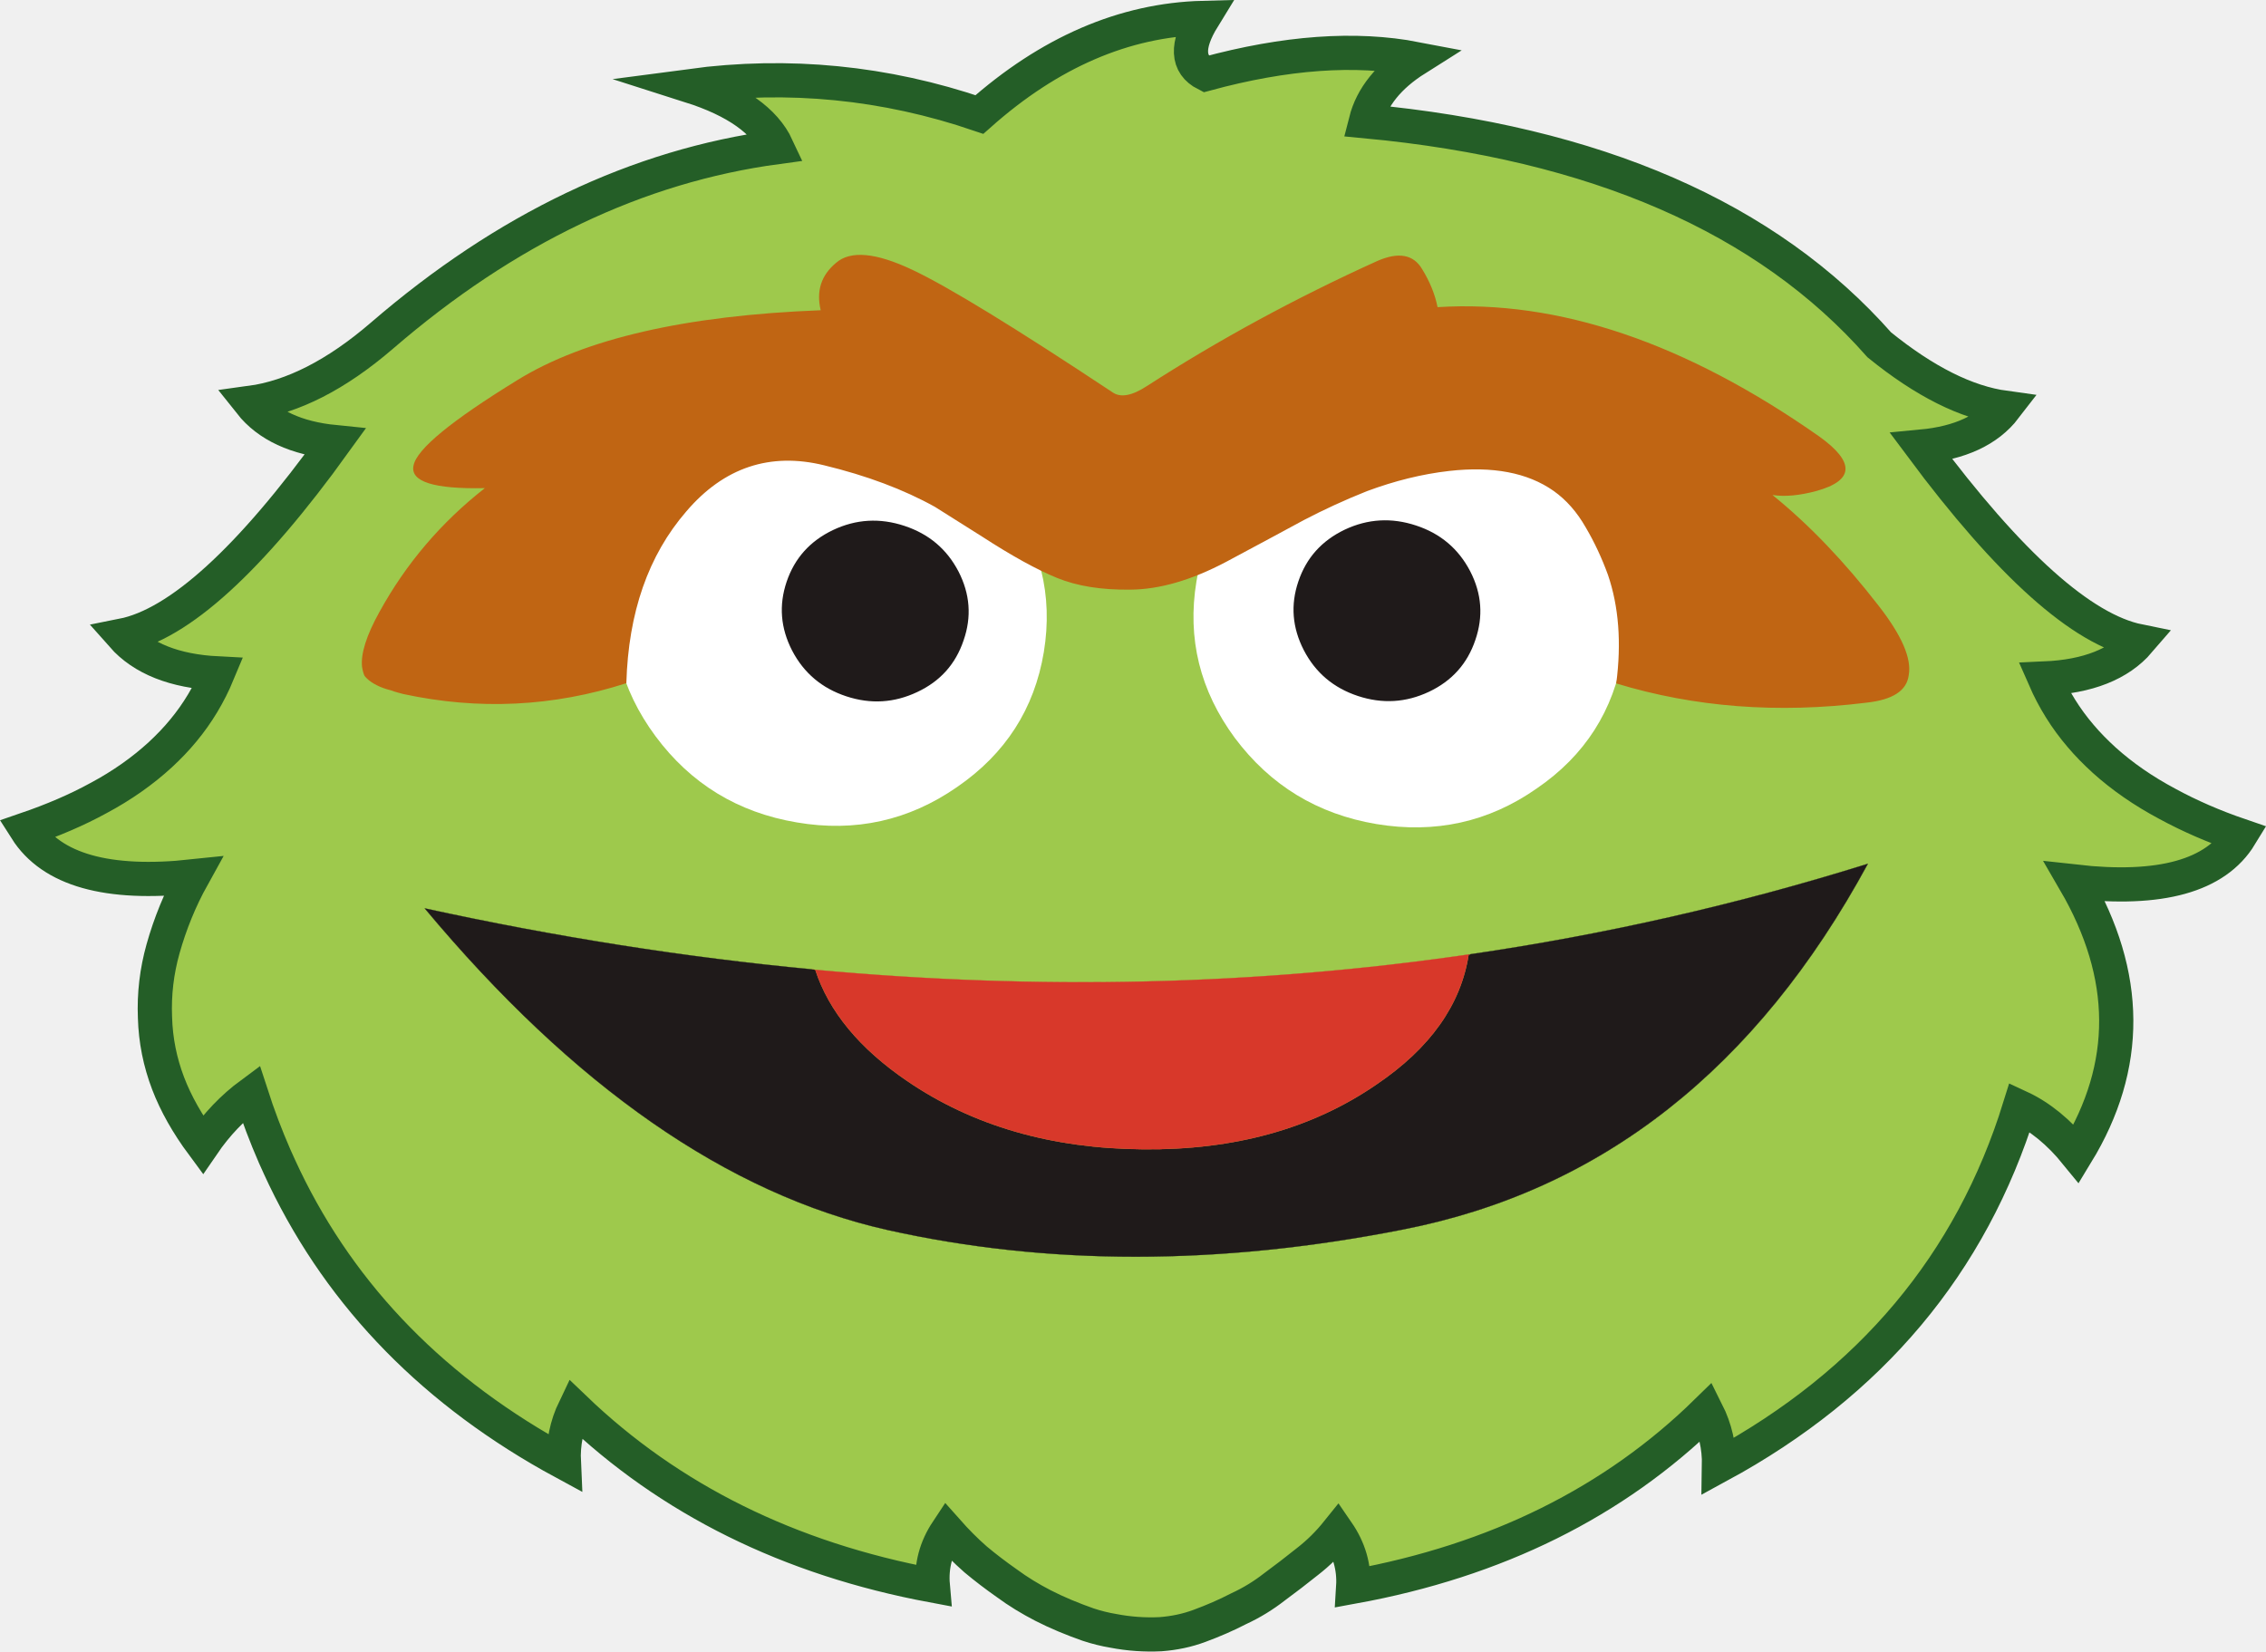
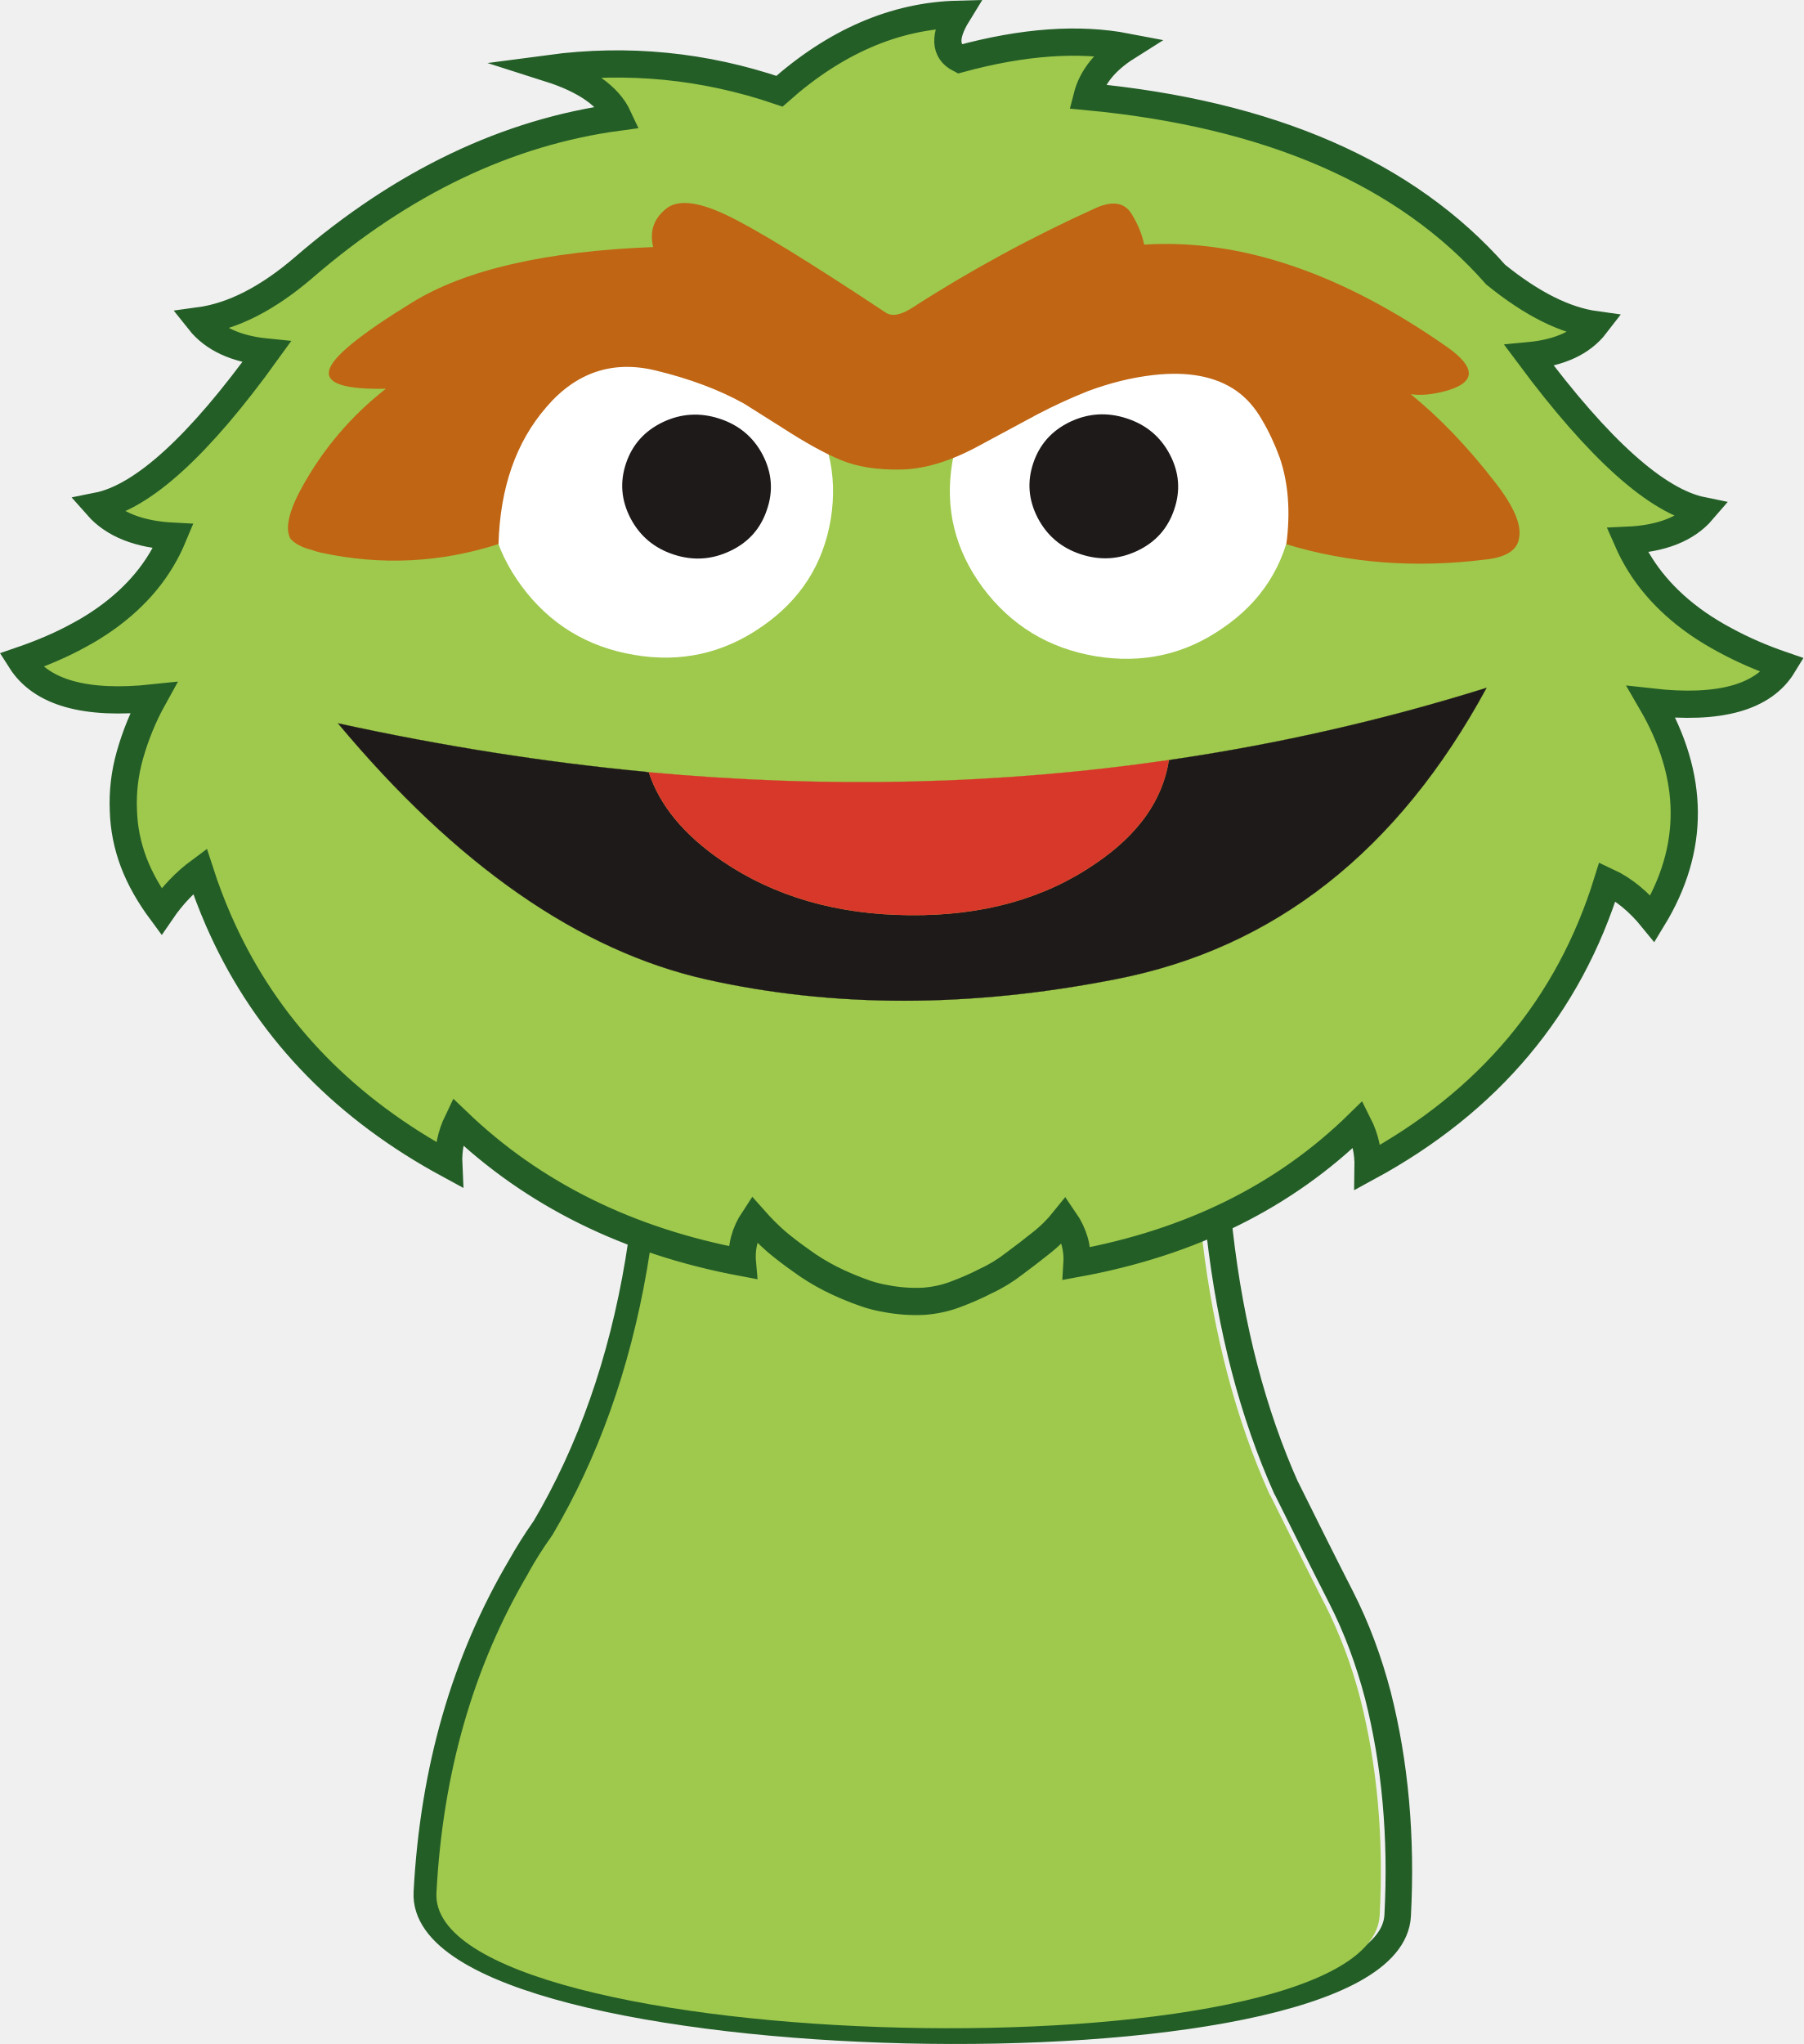
- <svg xmlns="http://www.w3.org/2000/svg" version="1.1" id="レイヤー_1" x="0px" y="0px" width="135.678px" height="98.909px" viewBox="0 0 135.678 98.909" enable-background="new 0 0 135.678 98.909" xml:space="preserve">
-   <g>
-     <path fill="#9EC94C" d="M115.051,26.747c2.307-0.218,3.973-0.99,4.998-2.323c-2.314-0.317-4.814-1.572-7.527-3.771   c-6.725-7.628-16.972-12.093-30.744-13.39c0.369-1.451,1.371-2.699,3.004-3.73c-3.63-0.697-7.814-0.396-12.584,0.901   c-1.129-0.575-1.182-1.701-0.162-3.361c-4.726,0.124-9.202,2.06-13.395,5.786c-5.648-1.926-11.419-2.492-17.303-1.708   c2.722,0.867,4.45,2.086,5.181,3.661c-8.353,1.126-16.233,4.891-23.656,11.296c-2.715,2.339-5.343,3.68-7.877,4.023   c1.063,1.342,2.748,2.117,5.06,2.349c-5.079,7.049-9.322,10.912-12.718,11.587c1.217,1.38,3.125,2.134,5.705,2.265   c-0.512,1.234-1.197,2.384-2.057,3.418c-0.42,0.512-0.879,0.986-1.375,1.448c-1.058,0.971-2.285,1.842-3.705,2.6   c-1.294,0.711-2.744,1.329-4.335,1.875c1.539,2.428,4.865,3.364,9.978,2.817c-0.767,1.383-1.355,2.832-1.776,4.33   c-0.379,1.348-0.542,2.721-0.484,4.119c0.038,1.365,0.304,2.678,0.784,3.938c0.467,1.227,1.166,2.455,2.073,3.68   c0.834-1.221,1.8-2.229,2.898-3.039c0.417,1.289,0.885,2.527,1.415,3.74c0.188,0.426,0.387,0.852,0.587,1.275   c3.469,7.207,9.049,12.896,16.723,17.053c-0.054-1.137,0.164-2.209,0.655-3.23c5.679,5.447,12.818,8.992,21.438,10.604   c-0.104-1.18,0.19-2.262,0.86-3.271c0.523,0.59,1.086,1.164,1.699,1.701c0.588,0.492,1.209,0.965,1.86,1.422   c0.692,0.512,1.42,0.951,2.171,1.34c0.859,0.439,1.766,0.814,2.712,1.146c0.488,0.162,0.995,0.289,1.513,0.375   c0.931,0.18,1.873,0.246,2.827,0.199c0.812-0.062,1.583-0.223,2.313-0.494c0.834-0.309,1.615-0.646,2.357-1.031   c0.785-0.361,1.49-0.799,2.139-1.305c0.665-0.488,1.326-0.998,1.979-1.52c0.66-0.512,1.264-1.109,1.795-1.771   c0.698,1.016,1.019,2.102,0.945,3.277c8.58-1.564,15.627-5.066,21.164-10.488c0.518,1.027,0.762,2.104,0.74,3.242   c9.09-4.938,15.094-12.096,18.002-21.471c1.223,0.566,2.354,1.494,3.402,2.785c3.205-5.254,3.174-10.676-0.094-16.295   c5.124,0.578,8.429-0.34,9.903-2.759c-1.606-0.551-3.056-1.185-4.368-1.899c-1.441-0.767-2.703-1.644-3.788-2.621   c-0.508-0.464-0.979-0.94-1.411-1.452c-0.891-1.041-1.602-2.192-2.145-3.434c2.578-0.114,4.465-0.858,5.644-2.232   C124.657,37.708,120.315,33.821,115.051,26.747" />
-     <path fill="none" stroke="#245E27" stroke-width="2.048" stroke-linecap="round" stroke-miterlimit="10" d="M115.051,26.747   c5.264,7.074,9.605,10.961,13.021,11.655c-1.179,1.374-3.065,2.118-5.644,2.232c0.543,1.241,1.254,2.393,2.145,3.434   c0.432,0.512,0.903,0.988,1.411,1.452c1.085,0.978,2.347,1.854,3.788,2.621c1.312,0.715,2.762,1.349,4.368,1.899   c-1.475,2.419-4.779,3.337-9.903,2.759c3.268,5.619,3.299,11.041,0.094,16.295c-1.049-1.291-2.18-2.219-3.402-2.785   c-2.908,9.375-8.912,16.533-18.002,21.471c0.021-1.139-0.223-2.215-0.74-3.242c-5.537,5.422-12.584,8.924-21.164,10.488   c0.073-1.176-0.247-2.262-0.945-3.277c-0.531,0.662-1.135,1.26-1.795,1.771c-0.652,0.521-1.313,1.031-1.979,1.52   c-0.648,0.506-1.354,0.943-2.139,1.305c-0.742,0.385-1.523,0.723-2.357,1.031c-0.73,0.271-1.502,0.432-2.313,0.494   c-0.954,0.047-1.896-0.02-2.827-0.199c-0.518-0.086-1.024-0.213-1.513-0.375c-0.946-0.332-1.854-0.707-2.712-1.146   c-0.751-0.389-1.479-0.828-2.171-1.34c-0.651-0.457-1.272-0.93-1.86-1.422c-0.613-0.537-1.176-1.111-1.699-1.701   c-0.67,1.01-0.964,2.092-0.86,3.271c-8.619-1.611-15.759-5.156-21.438-10.604c-0.492,1.021-0.709,2.094-0.655,3.23   c-7.674-4.156-13.254-9.846-16.723-17.053c-0.201-0.424-0.399-0.85-0.587-1.275c-0.529-1.213-0.998-2.451-1.415-3.74   c-1.098,0.811-2.064,1.818-2.898,3.039c-0.907-1.225-1.606-2.453-2.073-3.68c-0.48-1.26-0.746-2.572-0.784-3.938   c-0.058-1.398,0.105-2.771,0.484-4.119c0.421-1.498,1.009-2.947,1.776-4.33c-5.113,0.547-8.439-0.389-9.978-2.817   c1.591-0.546,3.041-1.164,4.335-1.875c1.42-0.758,2.646-1.629,3.705-2.6c0.497-0.462,0.956-0.937,1.375-1.448   c0.859-1.034,1.544-2.184,2.057-3.418c-2.58-0.131-4.487-0.885-5.705-2.265c3.396-0.675,7.639-4.538,12.718-11.587   c-2.312-0.231-3.997-1.007-5.06-2.349c2.534-0.344,5.162-1.685,7.877-4.023c7.423-6.405,15.304-10.17,23.656-11.296   c-0.731-1.575-2.459-2.794-5.181-3.661c5.884-0.786,11.655-0.218,17.303,1.708c4.193-3.727,8.669-5.662,13.395-5.786   c-1.02,1.66-0.967,2.786,0.162,3.361c4.77-1.297,8.954-1.599,12.584-0.901c-1.633,1.031-2.635,2.279-3.004,3.73   c13.772,1.297,24.02,5.762,30.744,13.39c2.713,2.198,5.213,3.453,7.527,3.771C119.024,25.757,117.358,26.529,115.051,26.747z" />
-     <path fill="#D8382A" d="M88.027,57.15c-0.036,0.014-0.065,0.012-0.089,0.012l0.088,0.012C88.028,57.162,88.028,57.162,88.027,57.15   " />
-     <path fill="#1F1A1A" d="M87.938,57.162c-0.467,3.012-2.301,5.605-5.52,7.783c-3.848,2.646-8.5,3.936-13.967,3.883   c-5.483-0.041-10.192-1.4-14.133-4.088c-2.85-1.943-4.686-4.16-5.503-6.66c-0.065-0.016-0.142-0.014-0.204-0.027   c-7.619-0.721-15.346-1.943-23.181-3.652c8.918,10.686,18.159,17.109,27.715,19.262c9.558,2.135,19.832,2.139,30.802-0.018   c11.922-2.316,21.227-9.625,27.891-21.914c-7.799,2.439-15.74,4.242-23.812,5.42c0.001,0.012,0.001,0.012-0.001,0.023   L87.938,57.162z" />
-     <path fill="#D8382A" d="M82.418,64.945c3.219-2.178,5.053-4.771,5.52-7.783c-12.701,1.852-25.734,2.154-39.123,0.918   c0.817,2.5,2.653,4.717,5.503,6.66c3.94,2.688,8.649,4.047,14.133,4.088C73.918,68.88,78.571,67.593,82.418,64.945" />
-     <path fill="none" stroke="#1F1A1A" stroke-width="0.013" stroke-linecap="round" stroke-linejoin="round" stroke-miterlimit="10" d="   M88.027,57.15c8.071-1.178,16.013-2.98,23.812-5.42c-6.664,12.289-15.969,19.598-27.891,21.914   C72.977,75.8,62.703,75.796,53.142,73.66c-9.552-2.15-18.793-8.574-27.711-19.26c7.835,1.709,15.562,2.932,23.181,3.652" />
-     <path fill="none" stroke="#D8382A" stroke-width="0.013" stroke-linecap="round" stroke-linejoin="round" stroke-miterlimit="10" d="   M48.611,58.052c0.062,0.014,0.139,0.012,0.204,0.027c13.389,1.236,26.421,0.934,39.123-0.918c0.023,0,0.053,0.002,0.089-0.012    M48.815,58.08c0.817,2.5,2.653,4.717,5.503,6.66c3.94,2.688,8.649,4.047,14.133,4.088c5.467,0.055,10.12-1.234,13.967-3.883   c3.219-2.178,5.053-4.771,5.52-7.783" />
-     <path fill="#FFFFFF" d="M86.436,24.661c-3.527-0.598-6.726,0.094-9.631,2.084c-2.902,1.977-4.619,4.673-5.168,8.08   c-0.562,3.413,0.212,6.537,2.299,9.369c2.127,2.842,4.945,4.562,8.475,5.157c3.518,0.585,6.72-0.116,9.592-2.124   c2.9-1.978,4.619-4.682,5.182-8.094c0.551-3.409-0.225-6.521-2.314-9.338C92.76,26.952,89.952,25.232,86.436,24.661" />
-     <path fill="#FFFFFF" d="M36.936,34.742c-0.56,3.396,0.216,6.513,2.316,9.353c2.112,2.845,4.932,4.566,8.461,5.159   c3.502,0.6,6.704-0.114,9.59-2.118c2.903-1.994,4.632-4.688,5.197-8.085c0.56-3.409-0.216-6.536-2.341-9.365   c-2.102-2.845-4.907-4.55-8.407-5.122c-3.53-0.597-6.746,0.105-9.646,2.084C39.232,28.627,37.514,31.333,36.936,34.742" />
-     <path fill="#1F1A1A" d="M88.028,34.21c-0.703-1.351-1.783-2.258-3.24-2.738c-1.473-0.487-2.893-0.401-4.27,0.248   c-1.383,0.662-2.301,1.691-2.778,3.1c-0.476,1.405-0.366,2.774,0.329,4.123c0.701,1.349,1.779,2.257,3.24,2.74   c1.461,0.482,2.873,0.396,4.252-0.253c1.379-0.653,2.299-1.686,2.776-3.102C88.821,36.922,88.722,35.555,88.028,34.21" />
-     <path fill="#1F1A1A" d="M57.391,34.227c-0.704-1.351-1.783-2.254-3.243-2.735c-1.47-0.485-2.89-0.402-4.268,0.25   c-1.383,0.66-2.302,1.689-2.779,3.095c-0.476,1.411-0.365,2.778,0.327,4.124c0.706,1.352,1.786,2.259,3.244,2.74   c1.458,0.482,2.872,0.396,4.251-0.257c1.381-0.648,2.297-1.678,2.774-3.099C58.185,36.943,58.082,35.573,57.391,34.227" />
-     <path fill="#C06513" d="M85.145,16.107c-0.516-0.866-1.408-1.03-2.665-0.483c-4.909,2.221-9.519,4.731-13.827,7.508   c-0.881,0.571-1.553,0.695-2.032,0.368c-5.866-3.89-9.857-6.334-11.998-7.343c-2.178-1.029-3.7-1.173-4.568-0.412   c-0.881,0.736-1.191,1.67-0.915,2.835c-8.11,0.313-14.153,1.711-18.144,4.173c-3.967,2.438-6.045,4.143-6.236,5.128   c-0.208,0.964,1.214,1.418,4.271,1.353c-2.605,2.04-4.715,4.509-6.312,7.415c-0.783,1.411-1.129,2.509-1.04,3.298   c0.012,0.102,0.039,0.199,0.068,0.312c0.015,0.063,0.04,0.111,0.054,0.163c0.039,0.086,0.104,0.15,0.17,0.213   c0.168,0.163,0.366,0.289,0.583,0.4c0.274,0.141,0.574,0.241,0.872,0.314c0.232,0.089,0.476,0.153,0.724,0.216   c4.512,0.974,8.973,0.762,13.353-0.65c0.122-4.235,1.314-7.656,3.591-10.288c2.244-2.629,5.008-3.557,8.254-2.76   c2.548,0.617,4.764,1.448,6.634,2.49l2.808,1.77c1.793,1.165,3.302,1.994,4.506,2.486c1.193,0.488,2.651,0.722,4.38,0.7   c1.752-0.011,3.668-0.567,5.753-1.671c2.089-1.119,3.638-1.95,4.649-2.5c1.168-0.609,2.42-1.191,3.768-1.727   c1.658-0.617,3.301-1.026,4.926-1.21c2.611-0.295,4.693,0.101,6.244,1.19c0.766,0.541,1.404,1.269,1.926,2.183   c0.537,0.91,0.977,1.865,1.336,2.852c0.645,1.888,0.814,4.062,0.496,6.5c4.674,1.426,9.668,1.812,14.984,1.152   c1.572-0.173,2.413-0.716,2.529-1.653c0.182-0.998-0.428-2.392-1.807-4.156c-2.045-2.641-4.162-4.859-6.352-6.628   c0.751,0.116,1.625,0.03,2.641-0.243c2.248-0.628,2.312-1.716,0.164-3.259c-8.004-5.619-15.631-8.204-22.859-7.748   C85.924,17.633,85.616,16.871,85.145,16.107" />
+ <svg xmlns="http://www.w3.org/2000/svg" version="1.1" x="0px" y="0px" width="135.676px" height="153.736px" viewBox="0 0 135.676 153.736" enable-background="new 0 0 135.676 153.736" xml:space="preserve">
+   <g id="レイヤー_4" display="none">
+     <g display="inline">
+       <path fill="#245E27" d="M92.109,98.229c-2.758,0.1-5.76,2.016-9.031,5.765c-0.035,0.022-0.051,0.053-0.068,0.083    c-2.469,3.539-4.279,6.787-5.43,9.761c-3.836-0.797-6.703,0.082-8.609,2.655c-1.971,2.489-2.898,6.75-2.789,12.802    c-1.484,11.33-9.518,27.458-24.109,48.373c-0.148,0.181-0.207,0.394-0.174,0.633c0.014,0.228,0.102,0.427,0.26,0.602    l14.637,15.487c0.133,0.131,0.281,0.221,0.475,0.27c0.176,0.054,0.363,0.054,0.553,0.014c0.182-0.035,0.34-0.134,0.475-0.262    c19.709-19.292,36.006-38.16,48.861-56.611c0.186-0.145,0.363-0.271,0.551-0.414c0.008-0.014,0.02-0.021,0.029-0.034    c2.248-1.967,3.334-4.128,3.252-6.499c-0.006-0.024-0.012-0.048-0.004-0.063c-0.264-2.944-1.594-4.947-3.998-6.016    c-1.326-0.604-2.598-0.988-3.814-1.139c0.527-2.408,0.023-4.398-1.514-5.986c-1.326-1.409-3.074-2.246-5.25-2.506    c2.322-5.354,2.971-9.424,1.963-12.194C97.215,99.581,95.127,98.008,92.109,98.229 M92.227,100.223l0.012-0.002    c1.982-0.072,3.383,1.042,4.172,3.354c0.826,2.576,0.068,6.428-2.25,11.559c-2.084,0.366-3.785,1.425-5.125,3.19    c-1.385,1.805-2.246,4.044-2.574,6.711c-0.375,2.87,0.264,4.993,1.893,6.346c1.58,1.362,3.365,1.969,5.355,1.829l0.012,0.006    c0.039-0.01,0.08-0.006,0.123-0.004c-0.164,2.644,0.379,4.545,1.641,5.685c1.385,1.471,3.705,1.861,6.986,1.176    c0.025-0.006,0.049-0.013,0.088-0.024c0.211-0.059,0.432-0.132,0.637-0.203c-12.252,17.097-27.447,34.571-45.6,52.408    L44.24,178.126c14.584-20.991,22.578-37.21,24.002-48.644c-0.002-0.05-0.004-0.103-0.002-0.142    c-0.104-5.495,0.695-9.383,2.393-11.66c1.582-1.992,3.99-2.574,7.219-1.726c2.338,1.153,3.793,2.853,4.354,5.123    c0.578,2.373,0.52,4.508-0.162,6.401l0.012-0.001l0.004,0.009c-0.672,1.762-1.674,2.949-3.002,3.583    c-1.225,0.55-2.344,0.486-3.383-0.196c-1.111-0.77-2.52-2.377-4.24-4.831c-0.119,0.087-0.189,0.262-0.193,0.508    c-0.02,0.255,0.178,0.992,0.562,2.249c0.391,1.251,1.291,2.497,2.699,3.728c1.662,1.105,3.471,1.227,5.43,0.352    c1.834-0.81,3.189-2.387,4.061-4.725c0.84-2.223,0.92-4.739,0.227-7.534c-0.639-2.614-2.201-4.646-4.711-6.061    c1.096-2.84,2.832-5.942,5.166-9.312C87.457,102.081,89.965,100.405,92.227,100.223 M88.514,125.281    c0.287-2.302,1.02-4.225,2.193-5.775c1.09-1.435,2.512-2.262,4.268-2.47l0.012-0.004l0.012-0.003    c2.191,0.038,3.91,0.69,5.139,1.969c1.146,1.252,1.441,2.857,0.857,4.815c-0.016,0.003-0.016,0.003-0.01,0.016    c-0.039,0.101-0.072,0.215-0.104,0.325c-0.023,0.022-0.027,0.048-0.031,0.077l0.004,0.01l-0.004,0.029    c-0.016,0.004-0.012,0.015-0.006,0.025c-0.012,0.019-0.012,0.019-0.02,0.032l0.006,0.015c-0.672,1.928-1.676,3.521-2.992,4.784    l-0.014,0.007c-0.984,0.924-1.998,1.542-3.031,1.861c-0.066,0.004-0.117,0.018-0.162,0.046c-0.361,0.088-0.711,0.146-1.064,0.18    c-1.428,0.089-2.705-0.359-3.832-1.333C88.656,128.892,88.248,127.356,88.514,125.281 M96.961,137.497    c-0.895-0.959-1.223-2.545-1.004-4.777c1.137-0.437,2.24-1.143,3.32-2.162c1.414-1.332,2.506-2.99,3.283-4.974    c1.119,0.091,2.293,0.423,3.545,0.996c1.676,0.79,2.605,2.231,2.816,4.317c0.014,1.792-0.824,3.44-2.541,4.948    c-0.186,0.144-0.363,0.27-0.531,0.409c-0.059,0.029-0.107,0.057-0.145,0.105c-1.105,0.764-2.332,1.341-3.674,1.754    c-0.014,0.006-0.014,0.006-0.025,0.008C99.664,138.61,97.969,138.394,96.961,137.497" />
+       <path fill="#9EC94C" d="M92.238,100.221l-0.012,0.002c-2.262,0.182-4.77,1.857-7.553,5.025c-2.334,3.369-4.07,6.472-5.166,9.312    c2.51,1.415,4.072,3.446,4.711,6.061c0.693,2.795,0.613,5.312-0.227,7.534c-0.871,2.338-2.229,3.915-4.061,4.725    c-1.959,0.875-3.768,0.754-5.43-0.352c-1.408-1.23-2.309-2.477-2.699-3.728c-0.385-1.257-0.582-1.994-0.562-2.249    c0.004-0.246,0.074-0.421,0.197-0.508c1.717,2.454,3.127,4.062,4.236,4.831c1.039,0.683,2.158,0.746,3.383,0.196    c1.328-0.634,2.33-1.821,3.002-3.583l-0.016-0.008c0.682-1.894,0.74-4.028,0.162-6.401c-0.561-2.271-2.016-3.97-4.354-5.123    c-3.227-0.849-5.637-0.267-7.219,1.726c-1.697,2.277-2.496,6.165-2.393,11.66c-0.002,0.039,0,0.092,0.002,0.142    c-1.424,11.434-9.418,27.652-24.002,48.644l13.355,14.126c18.152-17.837,33.348-35.312,45.6-52.408    c-0.205,0.071-0.426,0.145-0.637,0.201c-0.039,0.014-0.062,0.021-0.088,0.026c-3.281,0.686-5.602,0.295-6.986-1.176    c-1.262-1.14-1.805-3.041-1.641-5.685c-0.043-0.002-0.084-0.006-0.123,0.004l-0.012-0.006c-1.99,0.14-3.775-0.467-5.355-1.829    c-1.629-1.353-2.268-3.476-1.893-6.346c0.328-2.667,1.189-4.906,2.574-6.711c1.34-1.766,3.041-2.824,5.125-3.19    c2.318-5.131,3.076-8.982,2.25-11.559C95.621,101.263,94.221,100.149,92.238,100.221" />
+       <path fill="#9EC94C" d="M90.707,119.505c-1.174,1.551-1.902,3.474-2.193,5.775c-0.266,2.075,0.143,3.611,1.221,4.606    c1.127,0.974,2.404,1.422,3.832,1.333c0.354-0.034,0.703-0.092,1.064-0.18c0.045-0.028,0.096-0.042,0.162-0.046    c1.033-0.319,2.047-0.938,3.031-1.861l0.016-0.007c1.314-1.263,2.318-2.856,2.99-4.784l-0.006-0.015    c0.008-0.014,0.008-0.014,0.02-0.032c-0.006-0.011-0.01-0.021,0.006-0.025l0.004-0.029l-0.004-0.01    c0.004-0.029,0.01-0.055,0.031-0.077c0.031-0.11,0.064-0.225,0.104-0.325c-0.006-0.013-0.006-0.013,0.01-0.016    c0.584-1.958,0.289-3.563-0.857-4.815c-1.229-1.278-2.947-1.931-5.139-1.969l-0.012,0.003l-0.012,0.004    C93.219,117.244,91.797,118.071,90.707,119.505" />
+       <path fill="#9EC94C" d="M95.957,132.719c-0.219,2.233,0.109,3.818,1.004,4.777c1.008,0.897,2.703,1.113,5.047,0.625    c0.01-0.002,0.01-0.002,0.023-0.008c1.342-0.413,2.568-0.99,3.674-1.754c0.037-0.049,0.086-0.076,0.145-0.105    c0.17-0.14,0.346-0.266,0.531-0.409c1.717-1.508,2.555-3.156,2.539-4.948c-0.209-2.086-1.139-3.527-2.814-4.317    c-1.252-0.573-2.426-0.905-3.545-0.996c-0.777,1.983-1.867,3.642-3.283,4.974C98.197,131.577,97.094,132.283,95.957,132.719" />
+     </g>
+   </g>
+   <g id="レイヤー_6" display="none">
+     <g display="inline">
+       <path fill="#245E27" d="M65.091,159.76l-0.024-0.026c-5.032-11.257-6.68-25.629-4.929-43.096l-43.325,0.815    c1.888,18.515-0.638,33.638-7.551,45.343c-0.018,0.012-0.043,0.035-0.058,0.074c-0.617,0.882-1.199,1.805-1.729,2.751    c-4.224,7.144-6.573,15.321-7.061,24.525c-0.663,12.644,2.362,23.505,9.096,32.595c6.644,8.99,14.984,13.613,25.04,13.868    c10.026,0.228,18.847-3.992,26.435-12.642c7.645-8.747,11.803-19.437,12.468-32.083c0.312-5.915-0.188-11.438-1.487-16.57    c-0.685-2.612-1.596-5.064-2.76-7.349C67.807,165.226,66.441,162.485,65.091,159.76" />
+       <path fill="none" stroke="#245E27" stroke-width="1.996" stroke-linecap="round" stroke-linejoin="round" stroke-miterlimit="10" d="    M65.066,159.734c-5.032-11.257-6.68-25.629-4.929-43.096l-43.325,0.815c1.888,18.515-0.638,33.638-7.551,45.343    c-0.018,0.011-0.043,0.035-0.058,0.074c-0.617,0.882-1.199,1.805-1.729,2.751c-4.224,7.144-6.573,15.321-7.061,24.525    c-0.663,12.644,2.362,23.505,9.096,32.595c6.644,8.99,14.984,13.613,25.04,13.868c10.026,0.228,18.847-3.992,26.435-12.642    c7.645-8.747,11.803-19.437,12.468-32.083c0.312-5.915-0.188-11.438-1.487-16.57c-0.686-2.612-1.596-5.064-2.76-7.349    c-1.398-2.739-2.764-5.481-4.114-8.206L65.066,159.734z" />
+       <path fill="#9EC94C" d="M64.204,160.312c-0.038-0.051-0.073-0.103-0.098-0.166c-4.994-11.155-6.69-25.316-5.102-42.488    l-41.045,0.771c1.7,18.261-0.906,33.216-7.792,44.849c-0.04,0.039-0.067,0.087-0.097,0.138c-0.602,0.844-1.17,1.741-1.685,2.666    l-0.001,0.022c-4.147,7.012-6.455,15.038-6.929,24.071c-0.651,12.394,2.319,23.054,8.902,31.977l0.016,0.001    c6.438,8.708,14.512,13.192,24.228,13.461c9.718,0.191,18.247-3.896,25.596-12.261l0.001-0.013    c7.491-8.588,11.564-19.083,12.218-31.478c0.307-5.815-0.178-11.239-1.457-16.286c-0.656-2.548-1.56-4.927-2.689-7.158v0.015    C66.895,165.714,65.531,163,64.204,160.312" />
+     </g>
+   </g>
+   <g id="レイヤー_1">
+ </g>
+   <g id="レイヤー_5" display="none">
+     <g display="inline">
+       <path fill="#9EC94C" d="M84.098,52.992c2.307-0.218,3.973-0.99,4.998-2.323c-2.314-0.317-4.814-1.572-7.527-3.771    c-6.725-7.628-16.972-12.093-30.744-13.39c0.369-1.451,1.371-2.699,3.004-3.73c-3.63-0.697-7.814-0.396-12.584,0.901    c-1.129-0.575-1.182-1.701-0.162-3.361c-4.726,0.124-9.202,2.06-13.395,5.786c-5.648-1.926-11.419-2.492-17.303-1.708    c2.722,0.867,4.45,2.086,5.181,3.661C7.212,36.184-0.668,39.948-8.091,46.354c-2.715,2.339-5.343,3.68-7.877,4.023    c1.063,1.342,2.748,2.117,5.06,2.349c-5.079,7.049-9.322,10.912-12.718,11.587c1.217,1.38,3.125,2.134,5.705,2.265    c-0.512,1.234-1.197,2.384-2.057,3.418c-0.42,0.512-0.879,0.986-1.375,1.448c-1.058,0.971-2.285,1.842-3.705,2.6    c-1.294,0.711-2.744,1.329-4.335,1.875c1.539,2.429,4.865,3.364,9.978,2.816c-0.767,1.383-1.355,2.832-1.776,4.331    c-0.379,1.347-0.542,2.721-0.484,4.119c0.038,1.364,0.304,2.677,0.784,3.937c0.467,1.228,1.166,2.455,2.073,3.68    c0.834-1.221,1.8-2.229,2.898-3.038c0.417,1.288,0.885,2.527,1.415,3.739c0.188,0.426,0.387,0.852,0.587,1.276    c3.469,7.206,9.049,12.896,16.723,17.053c-0.054-1.137,0.164-2.209,0.655-3.231c5.679,5.447,12.818,8.992,21.438,10.604    c-0.104-1.179,0.19-2.262,0.86-3.271c0.523,0.59,1.086,1.165,1.699,1.702c0.588,0.492,1.209,0.965,1.86,1.421    c0.692,0.513,1.42,0.952,2.171,1.34c0.859,0.44,1.766,0.815,2.712,1.146c0.488,0.163,0.995,0.29,1.513,0.375    c0.931,0.181,1.873,0.246,2.827,0.199c0.812-0.062,1.583-0.222,2.313-0.493c0.834-0.31,1.615-0.647,2.357-1.031    c0.785-0.361,1.49-0.799,2.139-1.305c0.665-0.488,1.326-0.998,1.979-1.521c0.66-0.512,1.264-1.108,1.795-1.771    c0.698,1.017,1.019,2.102,0.945,3.277c8.58-1.563,15.627-5.066,21.164-10.487c0.518,1.026,0.762,2.103,0.74,3.241    c9.09-4.938,15.094-12.095,18.002-21.47c1.223,0.565,2.354,1.493,3.402,2.784c3.205-5.253,3.174-10.675-0.094-16.295    c5.124,0.578,8.429-0.339,9.903-2.759c-1.606-0.551-3.056-1.185-4.368-1.899c-1.441-0.767-2.703-1.644-3.788-2.621    c-0.508-0.464-0.979-0.94-1.411-1.452c-0.891-1.041-1.602-2.192-2.145-3.434c2.578-0.114,4.465-0.858,5.644-2.232    C93.703,63.953,89.361,60.066,84.098,52.992" />
+       <path fill="none" stroke="#245E27" stroke-width="2.048" stroke-linecap="round" stroke-miterlimit="10" d="M84.098,52.992    c5.264,7.074,9.605,10.961,13.021,11.655c-1.179,1.374-3.065,2.118-5.644,2.232c0.543,1.241,1.254,2.393,2.145,3.434    c0.432,0.512,0.903,0.988,1.411,1.452c1.085,0.978,2.347,1.854,3.788,2.621c1.312,0.715,2.762,1.349,4.368,1.899    c-1.475,2.42-4.779,3.337-9.903,2.759c3.268,5.62,3.299,11.042,0.094,16.295c-1.049-1.291-2.18-2.219-3.402-2.784    c-2.908,9.375-8.912,16.532-18.002,21.47c0.021-1.139-0.223-2.215-0.74-3.241c-5.537,5.421-12.584,8.924-21.164,10.487    c0.073-1.176-0.247-2.261-0.945-3.277c-0.531,0.663-1.135,1.26-1.795,1.771c-0.652,0.522-1.313,1.032-1.979,1.521    c-0.648,0.506-1.354,0.943-2.139,1.305c-0.742,0.384-1.523,0.722-2.357,1.031c-0.73,0.271-1.502,0.432-2.313,0.493    c-0.954,0.047-1.896-0.019-2.827-0.199c-0.518-0.085-1.024-0.212-1.513-0.375c-0.946-0.331-1.854-0.706-2.712-1.146    c-0.751-0.388-1.479-0.827-2.171-1.34c-0.651-0.456-1.272-0.929-1.86-1.421c-0.613-0.537-1.176-1.112-1.699-1.702    c-0.67,1.01-0.964,2.093-0.86,3.271c-8.619-1.611-15.759-5.156-21.438-10.604c-0.492,1.022-0.709,2.095-0.655,3.231    c-7.674-4.156-13.254-9.847-16.723-17.053c-0.201-0.425-0.399-0.851-0.587-1.276c-0.529-1.212-0.998-2.451-1.415-3.739    c-1.098,0.81-2.064,1.817-2.898,3.038c-0.907-1.225-1.606-2.452-2.073-3.68c-0.48-1.26-0.746-2.572-0.784-3.937    c-0.058-1.398,0.105-2.772,0.484-4.119c0.421-1.499,1.009-2.948,1.776-4.331c-5.113,0.548-8.439-0.388-9.978-2.816    c1.591-0.546,3.041-1.164,4.335-1.875c1.42-0.758,2.646-1.629,3.705-2.6c0.497-0.462,0.956-0.937,1.375-1.448    c0.859-1.034,1.544-2.184,2.057-3.418c-2.58-0.131-4.487-0.885-5.705-2.265c3.396-0.675,7.639-4.538,12.718-11.587    c-2.312-0.231-3.997-1.007-5.06-2.349c2.534-0.344,5.162-1.685,7.877-4.023c7.423-6.405,15.304-10.17,23.656-11.296    c-0.731-1.575-2.459-2.794-5.181-3.661c5.884-0.786,11.655-0.218,17.303,1.708c4.193-3.727,8.669-5.662,13.395-5.786    c-1.02,1.66-0.967,2.786,0.162,3.361c4.77-1.297,8.954-1.599,12.584-0.901c-1.633,1.031-2.635,2.279-3.004,3.73    c13.772,1.297,24.02,5.762,30.744,13.39c2.713,2.198,5.213,3.453,7.527,3.771C88.07,52.002,86.404,52.774,84.098,52.992z" />
+       <path fill="#D8382A" d="M57.073,83.395c-0.036,0.014-0.065,0.013-0.089,0.013l0.088,0.011    C57.074,83.407,57.074,83.407,57.073,83.395" />
+       <path fill="#1F1A1A" d="M56.984,83.407c-0.467,3.011-2.301,5.605-5.52,7.782c-3.848,2.647-8.5,3.936-13.967,3.884    c-5.483-0.041-10.192-1.401-14.133-4.089c-2.85-1.942-4.686-4.16-5.503-6.66c-0.065-0.016-0.142-0.013-0.204-0.027    c-7.619-0.721-15.346-1.942-23.181-3.651C3.395,91.33,12.636,97.754,22.192,99.906c9.558,2.136,19.832,2.14,30.802-0.018    c11.922-2.316,21.227-9.624,27.891-21.914c-7.799,2.44-15.74,4.242-23.812,5.42c0.001,0.013,0.001,0.013-0.001,0.023    L56.984,83.407z" />
+       <path fill="#D8382A" d="M51.465,91.189c3.219-2.177,5.053-4.771,5.52-7.782c-12.701,1.851-25.734,2.153-39.123,0.917    c0.817,2.5,2.653,4.718,5.503,6.66c3.94,2.688,8.649,4.048,14.133,4.089C42.965,95.125,47.617,93.839,51.465,91.189" />
+       <path fill="none" stroke="#1F1A1A" stroke-width="0.013" stroke-linecap="round" stroke-linejoin="round" stroke-miterlimit="10" d="    M57.073,83.395c8.071-1.178,16.013-2.979,23.812-5.42c-6.664,12.29-15.969,19.598-27.891,21.914    c-10.971,2.157-21.245,2.153-30.806,0.017c-9.552-2.151-18.793-8.575-27.711-19.26c7.835,1.709,15.562,2.931,23.181,3.651" />
+       <path fill="none" stroke="#D8382A" stroke-width="0.013" stroke-linecap="round" stroke-linejoin="round" stroke-miterlimit="10" d="    M17.658,84.297c0.062,0.015,0.139,0.012,0.204,0.027c13.389,1.236,26.421,0.934,39.123-0.917c0.023,0,0.053,0.001,0.089-0.013     M17.862,84.324c0.817,2.5,2.653,4.718,5.503,6.66c3.94,2.688,8.649,4.048,14.133,4.089c5.467,0.054,10.12-1.234,13.967-3.884    c3.219-2.177,5.053-4.771,5.52-7.782" />
+       <path fill="#FFFFFF" d="M55.482,50.906c-3.527-0.598-6.726,0.094-9.631,2.084c-2.902,1.977-4.619,4.673-5.168,8.08    c-0.562,3.413,0.212,6.537,2.299,9.369c2.127,2.842,4.945,4.562,8.475,5.157c3.518,0.585,6.72-0.116,9.592-2.124    c2.9-1.978,4.619-4.682,5.182-8.094c0.551-3.409-0.225-6.521-2.314-9.338C61.807,53.197,58.998,51.478,55.482,50.906" />
+       <path fill="#FFFFFF" d="M5.982,60.987c-0.56,3.396,0.216,6.513,2.316,9.353c2.112,2.845,4.932,4.566,8.461,5.159    c3.502,0.6,6.704-0.114,9.59-2.118c2.903-1.994,4.632-4.688,5.197-8.085c0.56-3.409-0.216-6.536-2.341-9.365    c-2.102-2.845-4.907-4.55-8.407-5.122c-3.53-0.597-6.746,0.105-9.646,2.084C8.278,54.872,6.56,57.578,5.982,60.987" />
+       <path fill="#1F1A1A" d="M57.074,60.455c-0.703-1.351-1.783-2.258-3.24-2.738c-1.473-0.487-2.893-0.401-4.27,0.248    c-1.383,0.662-2.301,1.691-2.778,3.1c-0.476,1.405-0.366,2.774,0.329,4.123c0.701,1.349,1.779,2.257,3.24,2.74    c1.461,0.482,2.873,0.396,4.252-0.253c1.379-0.653,2.299-1.686,2.776-3.102C57.867,63.167,57.769,61.8,57.074,60.455" />
+       <path fill="#1F1A1A" d="M26.437,60.472c-0.704-1.351-1.783-2.254-3.243-2.735c-1.47-0.485-2.89-0.402-4.268,0.25    c-1.383,0.66-2.302,1.689-2.779,3.095c-0.476,1.411-0.365,2.778,0.327,4.124c0.706,1.352,1.786,2.259,3.244,2.74    c1.458,0.482,2.872,0.396,4.251-0.257c1.381-0.648,2.297-1.678,2.774-3.099C27.231,63.188,27.128,61.818,26.437,60.472" />
+       <path fill="#C06513" d="M54.191,42.353c-0.516-0.866-1.408-1.03-2.665-0.483c-4.909,2.221-9.519,4.731-13.827,7.508    c-0.881,0.571-1.553,0.695-2.032,0.368c-5.866-3.89-9.857-6.334-11.998-7.343c-2.178-1.029-3.7-1.173-4.568-0.412    c-0.881,0.736-1.191,1.67-0.915,2.835c-8.11,0.313-14.153,1.711-18.144,4.173c-3.967,2.438-6.045,4.143-6.236,5.128    c-0.208,0.964,1.214,1.418,4.271,1.353c-2.605,2.04-4.715,4.509-6.312,7.415c-0.783,1.411-1.129,2.509-1.04,3.298    c0.012,0.102,0.039,0.199,0.068,0.312c0.015,0.063,0.04,0.111,0.054,0.163c0.039,0.086,0.104,0.15,0.17,0.213    c0.168,0.163,0.366,0.289,0.583,0.4c0.274,0.141,0.574,0.241,0.872,0.314c0.232,0.089,0.476,0.153,0.724,0.216    c4.512,0.974,8.973,0.762,13.353-0.65c0.122-4.235,1.314-7.656,3.591-10.288c2.244-2.629,5.008-3.557,8.254-2.76    c2.548,0.617,4.764,1.448,6.634,2.49l2.808,1.77c1.793,1.165,3.302,1.994,4.506,2.486c1.193,0.488,2.651,0.722,4.38,0.7    c1.752-0.011,3.668-0.567,5.753-1.671c2.089-1.119,3.638-1.95,4.649-2.5c1.168-0.609,2.42-1.191,3.768-1.727    c1.658-0.617,3.301-1.026,4.926-1.21c2.611-0.295,4.693,0.101,6.244,1.19c0.766,0.541,1.404,1.269,1.926,2.183    c0.537,0.91,0.977,1.865,1.336,2.852c0.645,1.888,0.814,4.062,0.496,6.5c4.674,1.426,9.668,1.812,14.984,1.152    c1.572-0.173,2.413-0.716,2.529-1.653c0.182-0.998-0.428-2.392-1.807-4.156c-2.045-2.641-4.162-4.859-6.352-6.628    c0.751,0.116,1.625,0.03,2.641-0.243c2.248-0.628,2.312-1.716,0.164-3.259c-8.004-5.619-15.631-8.204-22.859-7.748    C54.971,43.878,54.662,43.116,54.191,42.353" />
+     </g>
+   </g>
+   <g id="レイヤー_3">
+ </g>
+   <g id="レイヤー_2">
+     <g>
+       <path fill="none" stroke="#245E27" stroke-width="1.996" stroke-linecap="round" stroke-linejoin="round" stroke-miterlimit="10" d="    M96.766,111.927c-5.033-11.257-6.68-25.629-4.93-43.096l-43.324,0.815c1.888,18.515-0.639,33.638-7.551,45.343    c-0.018,0.011-0.043,0.035-0.059,0.074c-0.617,0.882-1.199,1.805-1.729,2.751c-4.224,7.144-6.573,15.321-7.061,24.525    c-0.663,12.644,72.373,14.385,73.037,1.738c0.312-5.915-0.188-11.438-1.487-16.57c-0.685-2.612-1.595-5.064-2.759-7.349    c-1.399-2.739-2.765-5.481-4.115-8.206L96.766,111.927z" />
+       <path fill="#9EC94C" d="M95.584,112.505c-0.037-0.051-0.072-0.103-0.098-0.166c-4.994-11.155-6.69-25.316-5.102-42.488    L49.34,70.622c1.7,18.261-0.906,33.216-7.792,44.849c-0.04,0.039-0.067,0.087-0.097,0.138c-0.602,0.844-1.17,1.741-1.686,2.666    l-0.001,0.022c-4.147,7.012-6.455,15.038-6.929,24.071c-0.651,12.394,70.307,14.082,70.961,1.688    c0.307-5.815-0.178-11.239-1.458-16.286c-0.655-2.548-1.56-4.927-2.688-7.158l-0.001,0.015    C98.275,117.908,96.912,115.194,95.584,112.505" />
+     </g>
+     <g>
+       <path fill="#9EC94C" d="M115.049,26.75c2.307-0.218,3.973-0.99,4.998-2.323c-2.314-0.316-4.814-1.572-7.527-3.771    c-6.725-7.627-16.972-12.092-30.744-13.389c0.369-1.451,1.371-2.699,3.005-3.73c-3.631-0.697-7.814-0.396-12.585,0.9    c-1.129-0.574-1.182-1.701-0.161-3.36c-4.727,0.124-9.202,2.06-13.396,5.786C52.991,4.936,47.22,4.37,41.336,5.153    c2.722,0.867,4.45,2.086,5.181,3.662C38.164,9.94,30.284,13.706,22.86,20.11c-2.715,2.34-5.343,3.681-7.877,4.023    c1.063,1.342,2.748,2.117,5.061,2.35c-5.079,7.049-9.322,10.912-12.718,11.586c1.217,1.381,3.125,2.135,5.705,2.266    c-0.513,1.234-1.197,2.384-2.058,3.418c-0.42,0.512-0.879,0.986-1.375,1.448c-1.058,0.971-2.285,1.842-3.705,2.6    c-1.294,0.711-2.744,1.329-4.335,1.875c1.539,2.429,4.865,3.364,9.979,2.817c-0.768,1.383-1.355,2.832-1.776,4.33    c-0.379,1.348-0.542,2.721-0.484,4.119c0.038,1.365,0.305,2.678,0.784,3.938c0.467,1.227,1.166,2.455,2.073,3.68    c0.834-1.221,1.8-2.229,2.898-3.039c0.417,1.289,0.885,2.527,1.415,3.74c0.188,0.426,0.387,0.852,0.587,1.275    c3.469,7.207,9.049,12.896,16.723,17.053c-0.054-1.137,0.164-2.209,0.655-3.23c5.679,5.447,12.817,8.992,21.438,10.605    c-0.104-1.182,0.19-2.262,0.86-3.271c0.522,0.59,1.086,1.164,1.699,1.701c0.588,0.492,1.209,0.965,1.859,1.422    c0.692,0.512,1.42,0.951,2.171,1.34c0.859,0.439,1.767,0.814,2.712,1.146c0.488,0.162,0.995,0.289,1.514,0.375    c0.931,0.18,1.873,0.246,2.827,0.199c0.812-0.062,1.583-0.225,2.312-0.494c0.834-0.311,1.615-0.646,2.357-1.031    c0.785-0.361,1.489-0.799,2.139-1.305c0.665-0.488,1.326-0.998,1.979-1.521c0.659-0.512,1.264-1.107,1.795-1.77    c0.697,1.016,1.019,2.102,0.944,3.275c8.58-1.562,15.627-5.064,21.164-10.486c0.519,1.025,0.763,2.104,0.74,3.242    c9.09-4.939,15.094-12.098,18.002-21.473c1.223,0.566,2.354,1.494,3.402,2.785c3.205-5.254,3.174-10.676-0.095-16.295    c5.124,0.578,8.43-0.34,9.903-2.758c-1.605-0.552-3.056-1.186-4.368-1.9c-1.44-0.767-2.703-1.644-3.788-2.621    c-0.508-0.463-0.979-0.939-1.411-1.451c-0.891-1.041-1.602-2.192-2.145-3.435c2.578-0.114,4.465-0.858,5.644-2.231    C124.655,37.71,120.312,33.823,115.049,26.75" />
+       <path fill="none" stroke="#245E27" stroke-width="2.048" stroke-linecap="round" stroke-miterlimit="10" d="M115.049,26.75    c5.264,7.073,9.604,10.961,13.021,11.655c-1.179,1.373-3.064,2.117-5.644,2.231c0.543,1.241,1.254,2.394,2.146,3.435    c0.432,0.512,0.902,0.988,1.41,1.451c1.085,0.979,2.348,1.854,3.788,2.621c1.312,0.715,2.763,1.35,4.368,1.9    c-1.475,2.418-4.779,3.336-9.903,2.758c3.269,5.619,3.3,11.041,0.095,16.295c-1.049-1.291-2.181-2.219-3.402-2.785    c-2.908,9.375-8.912,16.533-18.002,21.471c0.021-1.139-0.223-2.215-0.74-3.24c-5.537,5.422-12.584,8.924-21.164,10.486    c0.073-1.176-0.247-2.262-0.944-3.275c-0.531,0.662-1.136,1.26-1.795,1.77c-0.652,0.521-1.313,1.031-1.979,1.521    c-0.648,0.506-1.354,0.941-2.139,1.305c-0.742,0.385-1.523,0.723-2.357,1.031c-0.729,0.27-1.502,0.432-2.312,0.494    c-0.954,0.047-1.896-0.021-2.827-0.199c-0.519-0.086-1.024-0.213-1.514-0.375c-0.945-0.332-1.854-0.707-2.712-1.146    c-0.751-0.389-1.479-0.828-2.171-1.34c-0.65-0.457-1.271-0.93-1.859-1.422c-0.613-0.537-1.177-1.111-1.699-1.701    c-0.67,1.01-0.964,2.092-0.86,3.271c-8.619-1.611-15.759-5.156-21.438-10.605c-0.492,1.021-0.709,2.096-0.655,3.23    c-7.674-4.156-13.254-9.846-16.723-17.053c-0.201-0.424-0.399-0.85-0.587-1.275c-0.529-1.213-0.998-2.451-1.415-3.74    c-1.099,0.812-2.064,1.818-2.898,3.039c-0.907-1.225-1.606-2.453-2.073-3.68c-0.479-1.26-0.746-2.572-0.784-3.938    c-0.058-1.398,0.105-2.771,0.484-4.119c0.421-1.498,1.009-2.947,1.776-4.33c-5.113,0.547-8.439-0.389-9.979-2.817    c1.591-0.546,3.041-1.164,4.335-1.875c1.42-0.758,2.646-1.629,3.705-2.601c0.497-0.461,0.956-0.937,1.375-1.447    c0.859-1.034,1.544-2.184,2.058-3.418c-2.58-0.131-4.487-0.885-5.705-2.266c3.396-0.674,7.639-4.537,12.718-11.586    c-2.312-0.231-3.997-1.008-5.061-2.35c2.534-0.344,5.162-1.686,7.877-4.023c7.424-6.404,15.305-10.17,23.656-11.295    c-0.73-1.576-2.459-2.795-5.181-3.662C47.221,4.366,52.992,4.934,58.64,6.86c4.193-3.728,8.669-5.662,13.396-5.787    c-1.021,1.66-0.968,2.787,0.162,3.361c4.77-1.297,8.953-1.599,12.584-0.9c-1.634,1.031-2.636,2.279-3.005,3.729    c13.772,1.298,24.021,5.763,30.744,13.39c2.713,2.199,5.213,3.453,7.527,3.771C119.021,25.759,117.355,26.532,115.049,26.75z" />
+       <path fill="#D8382A" d="M88.024,57.153c-0.035,0.014-0.064,0.012-0.089,0.012l0.088,0.012    C88.025,57.165,88.025,57.165,88.024,57.153" />
+       <path fill="#1F1A1A" d="M87.936,57.165c-0.467,3.012-2.301,5.605-5.52,7.783c-3.849,2.646-8.5,3.936-13.967,3.883    c-5.483-0.041-10.192-1.4-14.134-4.088c-2.85-1.943-4.686-4.16-5.503-6.66c-0.064-0.016-0.142-0.014-0.204-0.027    c-7.618-0.721-15.346-1.943-23.181-3.652c8.918,10.688,18.159,17.109,27.715,19.264c9.559,2.135,19.832,2.139,30.802-0.02    c11.923-2.314,21.228-9.625,27.892-21.914c-7.799,2.439-15.74,4.242-23.812,5.42c0.001,0.014,0.001,0.014-0.001,0.023    L87.936,57.165z" />
+       <path fill="#D8382A" d="M82.416,64.948c3.219-2.178,5.053-4.771,5.52-7.783c-12.701,1.852-25.733,2.154-39.123,0.918    c0.817,2.5,2.653,4.717,5.503,6.66c3.94,2.688,8.649,4.047,14.134,4.088C73.916,68.883,78.568,67.596,82.416,64.948" />
+       <path fill="none" stroke="#1F1A1A" stroke-width="0.013" stroke-linecap="round" stroke-linejoin="round" stroke-miterlimit="10" d="    M88.024,57.153c8.071-1.178,16.014-2.98,23.812-5.42c-6.664,12.289-15.969,19.598-27.891,21.914    c-10.972,2.156-21.245,2.152-30.807,0.016c-9.552-2.15-18.793-8.574-27.711-19.26c7.835,1.709,15.562,2.932,23.181,3.652" />
+       <path fill="none" stroke="#D8382A" stroke-width="0.013" stroke-linecap="round" stroke-linejoin="round" stroke-miterlimit="10" d="    M48.608,58.055c0.062,0.014,0.14,0.012,0.204,0.027c13.39,1.234,26.421,0.934,39.123-0.918c0.023,0,0.054,0.002,0.089-0.014     M48.812,58.083c0.817,2.5,2.653,4.717,5.503,6.66c3.94,2.688,8.649,4.047,14.134,4.088c5.467,0.055,10.119-1.234,13.967-3.883    c3.219-2.178,5.053-4.771,5.52-7.783" />
+       <path fill="#FFFFFF" d="M86.434,24.664c-3.526-0.599-6.726,0.094-9.631,2.084c-2.902,1.978-4.619,4.673-5.168,8.08    c-0.562,3.413,0.212,6.536,2.299,9.368c2.127,2.843,4.945,4.562,8.476,5.158c3.518,0.584,6.72-0.117,9.592-2.125    c2.899-1.978,4.619-4.682,5.182-8.094c0.551-3.408-0.225-6.521-2.313-9.338C92.758,26.955,89.95,25.235,86.434,24.664" />
+       <path fill="#FFFFFF" d="M36.934,34.745c-0.56,3.396,0.216,6.513,2.316,9.353c2.111,2.845,4.932,4.566,8.461,5.159    c3.502,0.6,6.704-0.113,9.59-2.118c2.903-1.993,4.632-4.688,5.197-8.085c0.56-3.408-0.216-6.535-2.341-9.365    c-2.103-2.845-4.907-4.55-8.407-5.121c-3.53-0.598-6.746,0.104-9.646,2.084C39.229,28.629,37.512,31.335,36.934,34.745" />
+       <path fill="#1F1A1A" d="M88.025,34.212c-0.702-1.351-1.782-2.258-3.239-2.737c-1.474-0.488-2.894-0.402-4.271,0.247    c-1.383,0.662-2.301,1.691-2.777,3.101c-0.477,1.404-0.366,2.773,0.328,4.123c0.701,1.349,1.779,2.257,3.24,2.74    c1.461,0.481,2.873,0.396,4.252-0.254c1.379-0.652,2.299-1.686,2.776-3.102C88.818,36.924,88.72,35.557,88.025,34.212" />
+       <path fill="#1F1A1A" d="M57.389,34.229c-0.704-1.351-1.783-2.254-3.243-2.734c-1.47-0.485-2.89-0.402-4.268,0.25    c-1.383,0.66-2.302,1.689-2.779,3.095c-0.476,1.411-0.365,2.778,0.327,4.124c0.706,1.352,1.786,2.259,3.244,2.74    c1.458,0.482,2.872,0.396,4.251-0.258c1.381-0.647,2.297-1.678,2.773-3.098C58.183,36.946,58.08,35.576,57.389,34.229" />
+       <path fill="#C06513" d="M85.143,16.11c-0.516-0.866-1.408-1.03-2.665-0.483c-4.909,2.221-9.519,4.731-13.827,7.508    c-0.881,0.571-1.553,0.695-2.031,0.368c-5.866-3.891-9.857-6.334-11.998-7.343c-2.179-1.029-3.7-1.173-4.568-0.412    c-0.881,0.735-1.191,1.67-0.915,2.835c-8.11,0.312-14.153,1.711-18.144,4.173c-3.968,2.438-6.045,4.144-6.236,5.128    c-0.208,0.964,1.214,1.418,4.271,1.354c-2.604,2.039-4.715,4.509-6.312,7.414c-0.783,1.412-1.129,2.51-1.04,3.299    c0.012,0.102,0.039,0.199,0.068,0.312c0.015,0.063,0.04,0.111,0.054,0.163c0.039,0.086,0.104,0.15,0.17,0.213    c0.168,0.163,0.366,0.289,0.583,0.4c0.274,0.141,0.574,0.24,0.872,0.314c0.232,0.088,0.476,0.152,0.724,0.215    c4.513,0.975,8.974,0.763,13.354-0.649c0.122-4.235,1.313-7.656,3.591-10.288c2.244-2.629,5.008-3.557,8.254-2.76    c2.548,0.617,4.764,1.447,6.634,2.49l2.809,1.77c1.793,1.165,3.302,1.994,4.506,2.486c1.192,0.488,2.65,0.722,4.38,0.699    c1.752-0.011,3.668-0.566,5.753-1.67c2.089-1.119,3.638-1.951,4.649-2.5c1.168-0.609,2.42-1.191,3.768-1.728    c1.658-0.617,3.301-1.026,4.926-1.21c2.611-0.295,4.693,0.102,6.244,1.189c0.767,0.541,1.404,1.27,1.926,2.184    c0.537,0.91,0.978,1.865,1.336,2.852c0.646,1.889,0.814,4.062,0.496,6.5c4.674,1.426,9.668,1.812,14.984,1.152    c1.572-0.173,2.413-0.716,2.529-1.652c0.182-0.998-0.429-2.393-1.808-4.156c-2.045-2.642-4.162-4.859-6.352-6.629    c0.751,0.116,1.625,0.03,2.641-0.242c2.248-0.629,2.312-1.717,0.164-3.26c-8.004-5.619-15.631-8.203-22.858-7.748    C85.922,17.635,85.614,16.874,85.143,16.11" />
+     </g>
  </g>
</svg>
